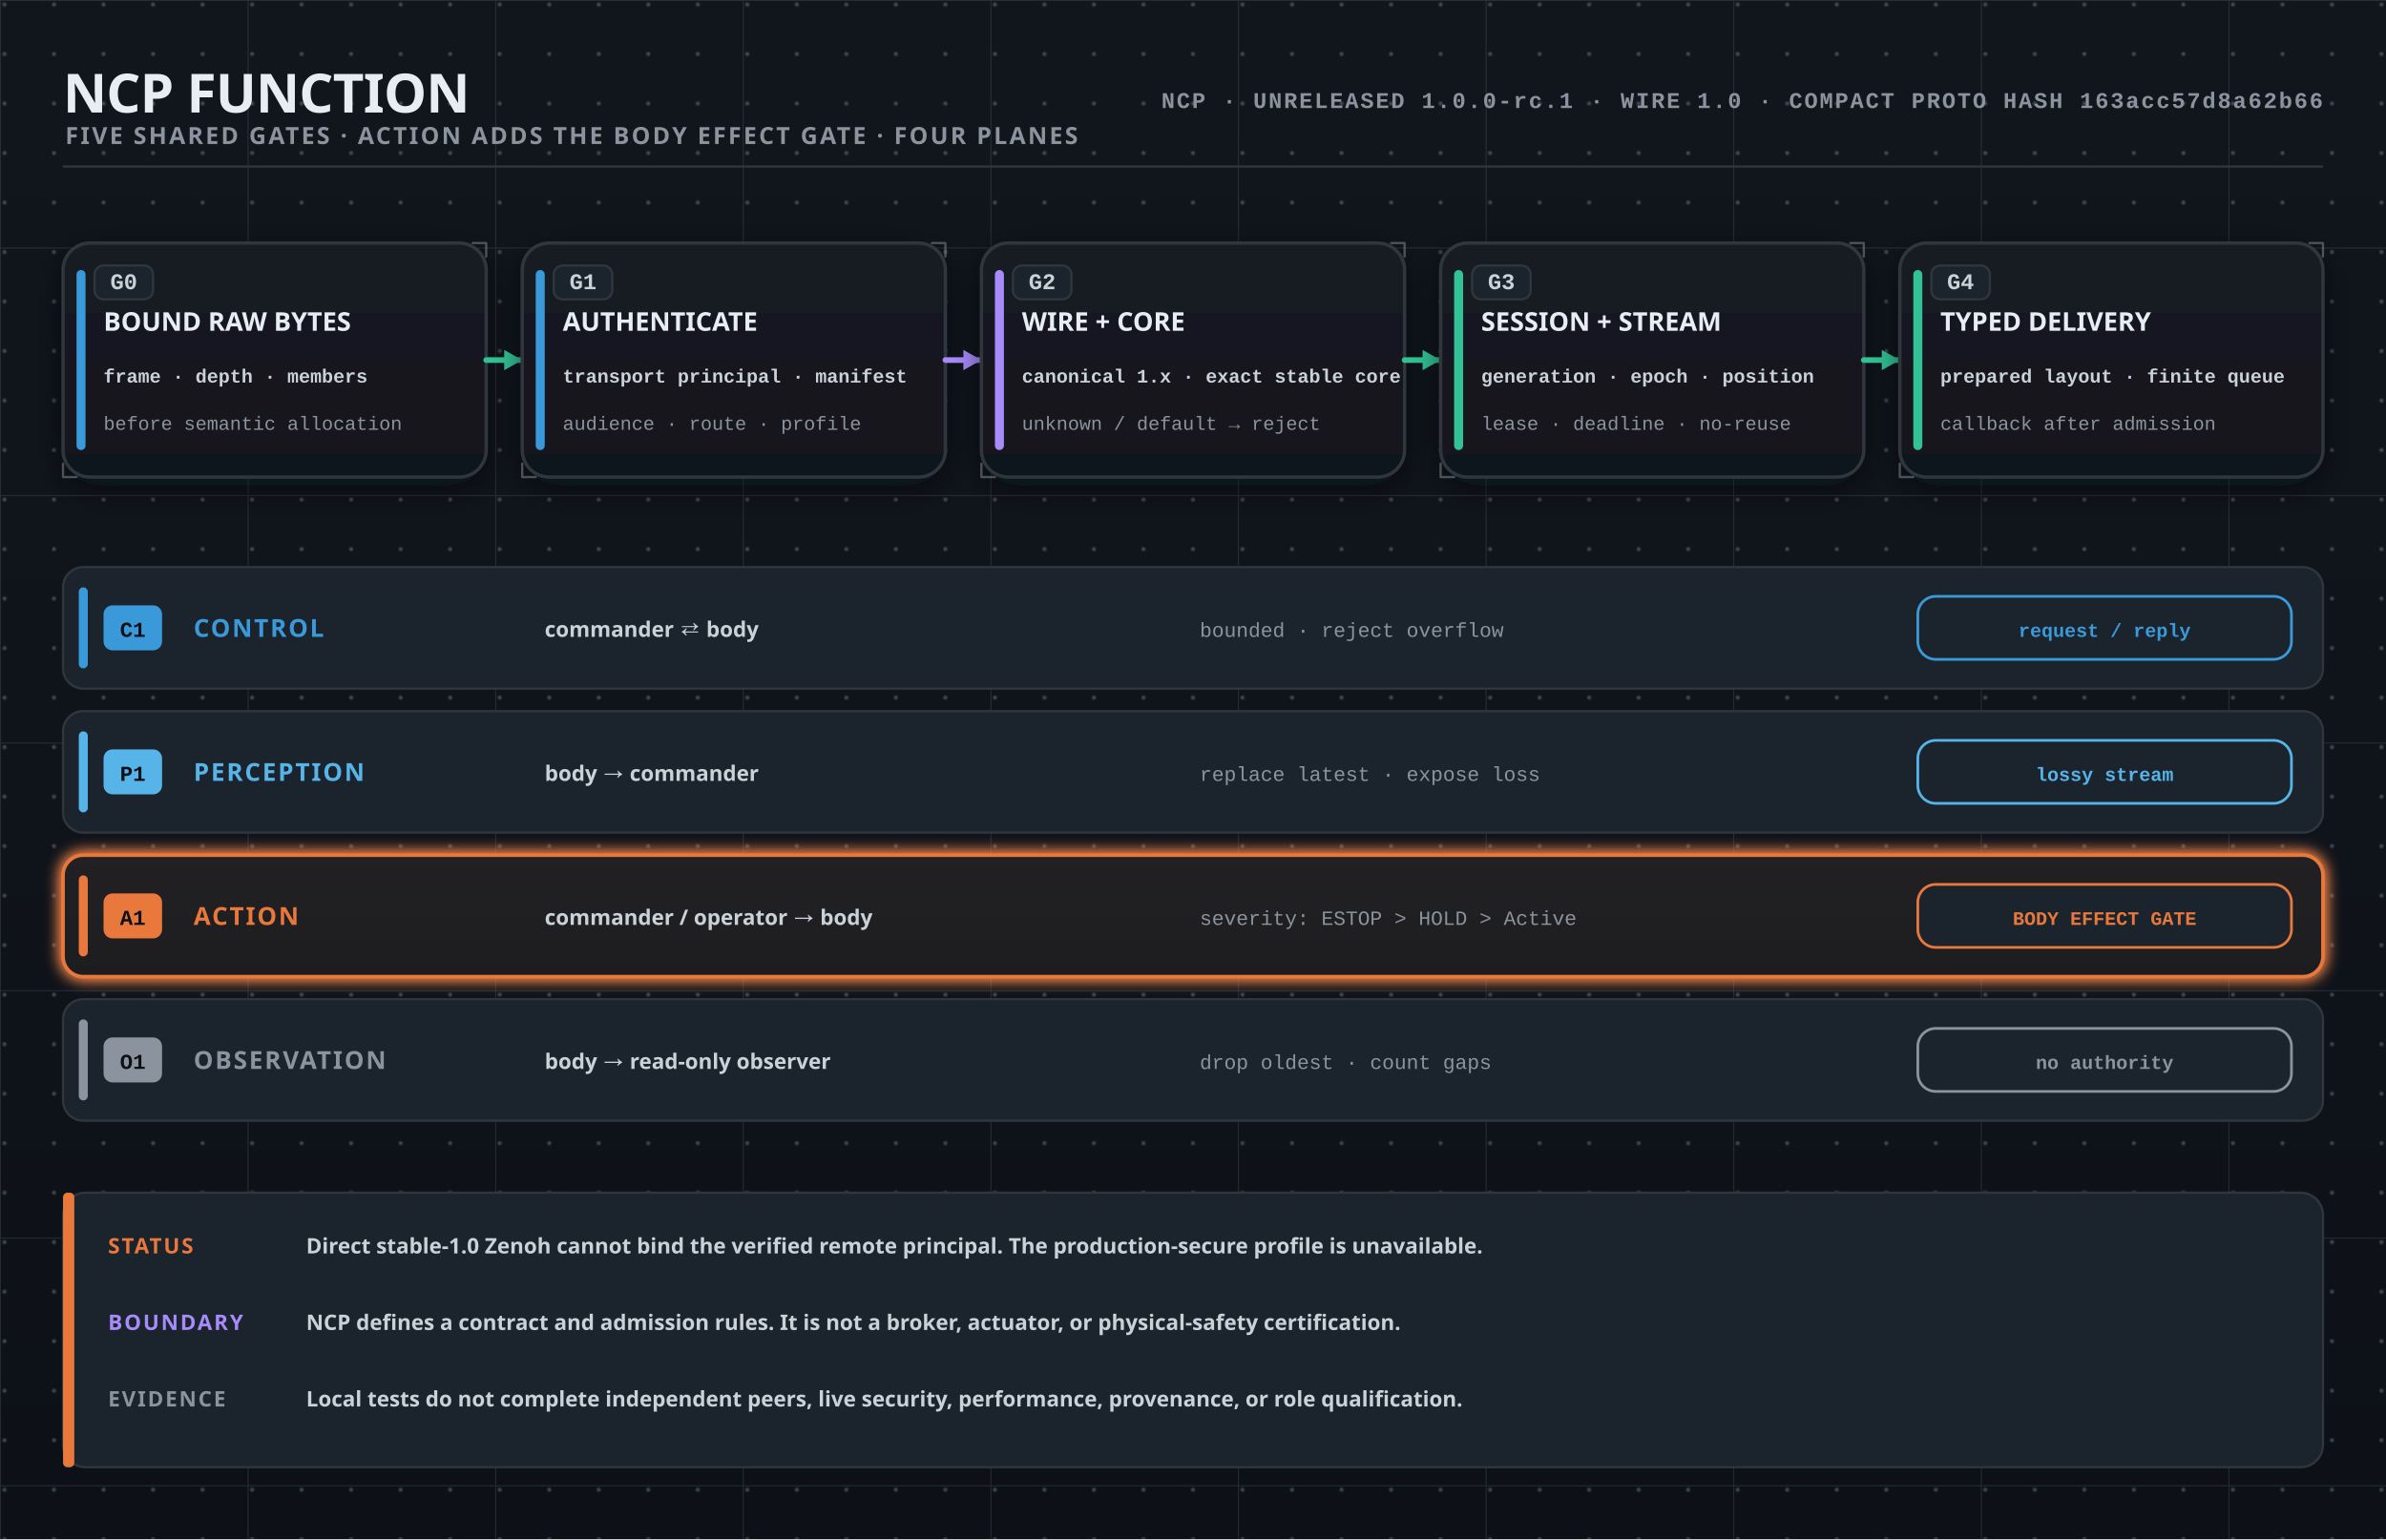
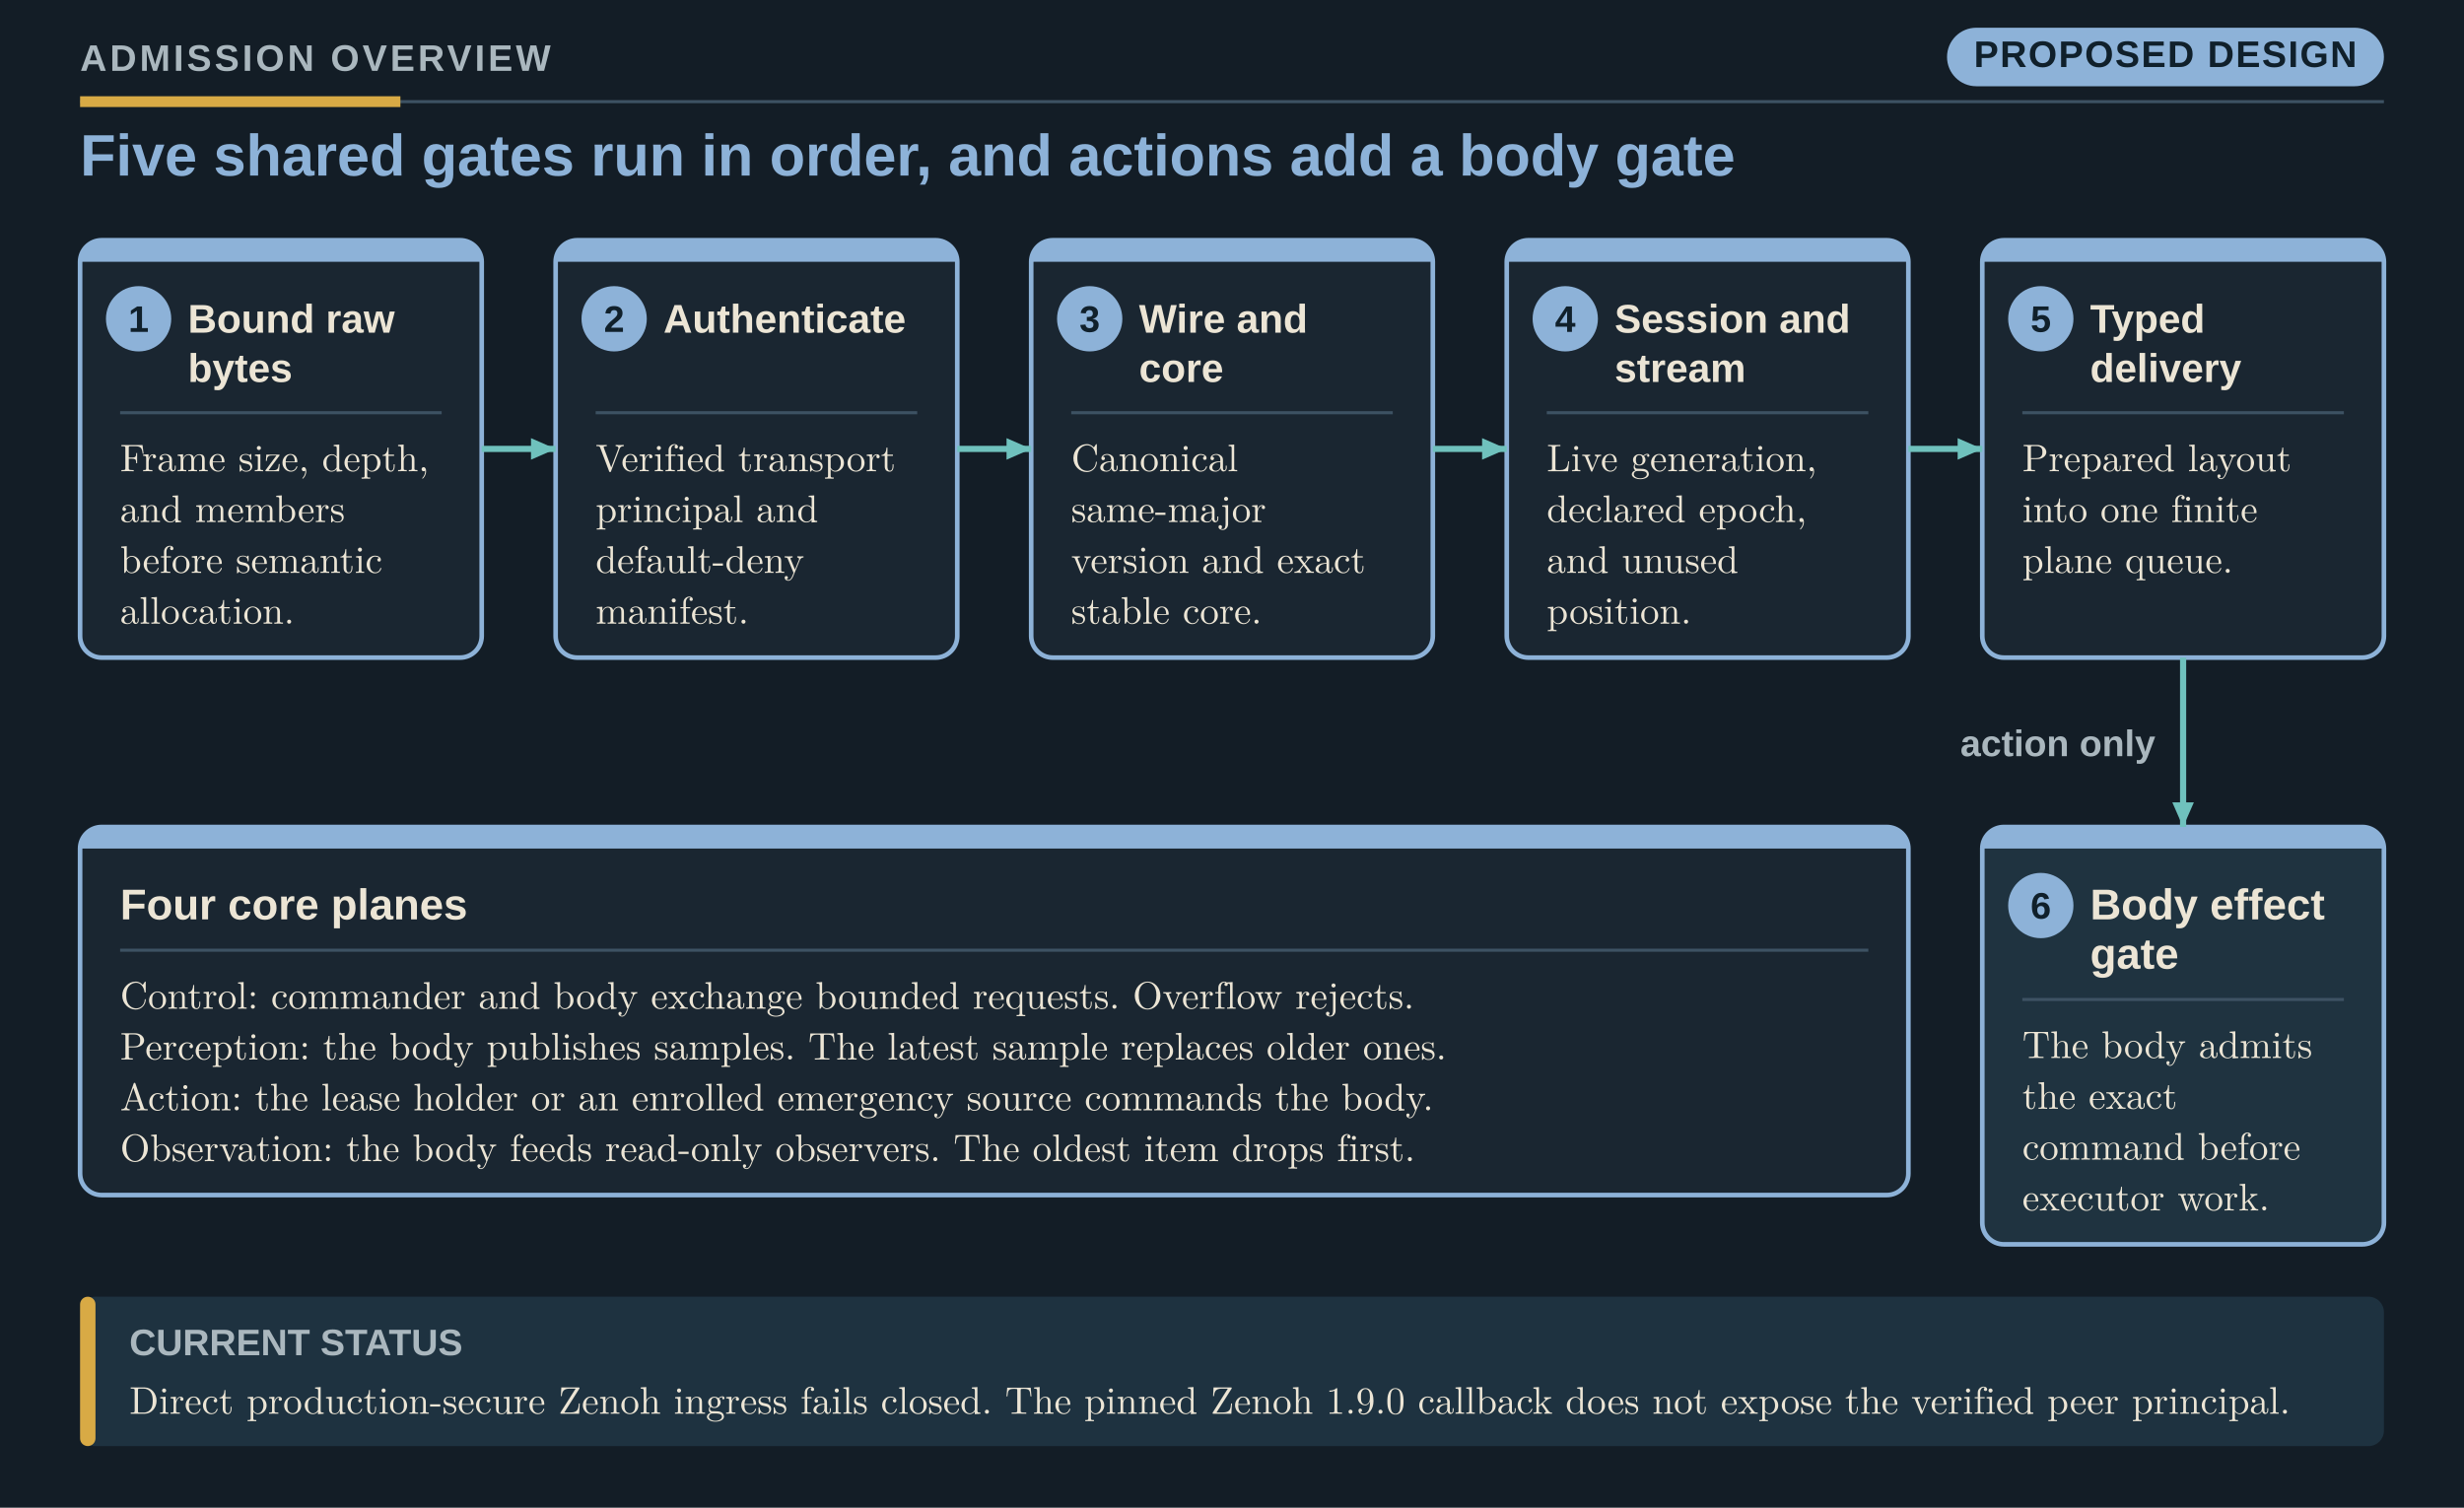
- <svg xmlns="http://www.w3.org/2000/svg" width="1060" height="684" viewBox="0 0 1060 684" font-family="-apple-system, BlinkMacSystemFont, 'Segoe UI', 'Noto Sans', Helvetica, Arial, sans-serif" role="img" aria-labelledby="ncp-overview-title ncp-overview-desc">
+ <svg xmlns="http://www.w3.org/2000/svg" xml:lang="en" width="1600" height="979" viewBox="0 0 1600 979" role="img" aria-labelledby="overview-title overview-desc">
  <defs>
-     <linearGradient id="pageBg" x1="0" y1="0" x2="0" y2="1">
-       <stop offset="0" stop-color="#11161d" />
-       <stop offset="1" stop-color="#0d1117" />
-     </linearGradient>
-     <linearGradient id="surface" x1="0" y1="0" x2="0" y2="1">
-       <stop offset="0" stop-color="#161b22" />
-       <stop offset="1" stop-color="#11161d" />
-     </linearGradient>
-     <linearGradient id="busAction" x1="0" y1="0" x2="1" y2="0">
-       <stop offset="0" stop-color="#e8783c" stop-opacity="0.85" />
-       <stop offset="0.5" stop-color="#ff8a4c" stop-opacity="1" />
-       <stop offset="1" stop-color="#e8783c" stop-opacity="0.85" />
-     </linearGradient>
-     <linearGradient id="contractHero" x1="0" y1="0" x2="1" y2="1">
-       <stop offset="0" stop-color="#a78bfa" />
-       <stop offset="1" stop-color="#8c72d9" />
-     </linearGradient>
-     <radialGradient id="gridDot" cx="0.5" cy="0.5" r="0.5">
-       <stop offset="0" stop-color="#8b949e" stop-opacity="0.5" />
-       <stop offset="1" stop-color="#8b949e" stop-opacity="0" />
-     </radialGradient>
-     <pattern id="grid" width="22" height="22" patternUnits="userSpaceOnUse">
-       <circle cx="2" cy="2" r="1.4" fill="url(#gridDot)" />
+     <style>.s{font-family:'Source Sans Pro', 'Source Sans 3', Arial, 'Liberation Sans', 'Helvetica Neue', Helvetica, sans-serif}.r{font-family:'Latin Modern Roman', 'LM Roman 10', 'Times New Roman', 'Liberation Serif', Times, serif}</style>
+     <marker id="overview-arrow-turquoise" viewBox="0 0 16 14" refX="16" refY="7" markerWidth="16" markerHeight="14" markerUnits="userSpaceOnUse" orient="auto-start-reverse">
+       <path d="M0,0 L16,7 L0,14 z" fill="#6FC1BD" />
+     </marker>
+     <pattern id="overview-hatch" width="12" height="12" patternUnits="userSpaceOnUse" patternTransform="rotate(40)">
+       <line x1="0" y1="0" x2="0" y2="12" stroke="#D8AA45" stroke-width="3" />
    </pattern>
-     <pattern id="gridMajor" width="110" height="110" patternUnits="userSpaceOnUse">
-       <path d="M110 0H0V110" fill="none" stroke="#8b949e" stroke-width="0.75" stroke-opacity="0.22" />
-     </pattern>
-     <filter id="soft" x="-40%" y="-40%" width="180%" height="180%" color-interpolation-filters="sRGB">
-       <feDropShadow dx="0" dy="4" stdDeviation="7" flood-color="#05070b" flood-opacity="0.6" />
-     </filter>
-     <filter id="halo" x="-60%" y="-60%" width="220%" height="220%" color-interpolation-filters="sRGB">
-       <feGaussianBlur stdDeviation="3" />
-     </filter>
-     <filter id="glow" x="-90%" y="-90%" width="280%" height="280%" color-interpolation-filters="sRGB">
-       <feGaussianBlur in="SourceGraphic" stdDeviation="3.4" result="b" />
-       <feFlood flood-color="#ff8a4c" flood-opacity="0.9" />
-       <feComposite in2="b" operator="in" result="g" />
-       <feMerge>
-         <feMergeNode in="g" />
-         <feMergeNode in="g" />
-         <feMergeNode in="SourceGraphic" />
-       </feMerge>
-     </filter>
-     <marker id="arrowAction" markerUnits="userSpaceOnUse" markerWidth="12" markerHeight="12" refX="9" refY="5.5" orient="auto">
-       <path d="M1,1 L9,5.5 L1,10 Z" fill="#e8783c" />
-     </marker>
-     <marker id="arrowControl" markerUnits="userSpaceOnUse" markerWidth="12" markerHeight="12" refX="9" refY="5.5" orient="auto">
-       <path d="M1,1 L9,5.5 L1,10 Z" fill="#3a9ad9" />
-     </marker>
-     <marker id="replyControl" markerUnits="userSpaceOnUse" markerWidth="12" markerHeight="12" refX="9" refY="5.5" orient="auto">
-       <path d="M2,1.5 L9,5.5 L2,9.5" fill="none" stroke="#3a9ad9" stroke-width="1.7" stroke-linecap="round" stroke-linejoin="round" />
-     </marker>
-     <marker id="arrowPercep" markerUnits="userSpaceOnUse" markerWidth="12" markerHeight="12" refX="9" refY="5.5" orient="auto">
-       <path d="M1,1 L9,5.5 L1,10 Z" fill="#56b4e9" />
-     </marker>
-     <marker id="tapObserve" markerUnits="userSpaceOnUse" markerWidth="10" markerHeight="10" refX="5" refY="5" orient="auto">
-       <circle cx="5" cy="5" r="3.2" fill="none" stroke="#8b949e" stroke-width="1.5" />
-     </marker>
-     <marker id="arrowContract" markerUnits="userSpaceOnUse" markerWidth="12" markerHeight="12" refX="9" refY="5.5" orient="auto">
-       <path d="M1,1 L9,5.5 L1,10 Z" fill="#a78bfa" />
-     </marker>
-     <marker id="submoduleArrow" markerUnits="userSpaceOnUse" markerWidth="12" markerHeight="12" refX="9" refY="5.5" orient="auto">
-       <path d="M2,1.5 L9,5.5 L2,9.5" fill="none" stroke="#8b949e" stroke-width="1.7" stroke-linecap="round" stroke-linejoin="round" />
-     </marker>
-     <marker id="arrowActive" markerUnits="userSpaceOnUse" markerWidth="12" markerHeight="12" refX="9" refY="5.5" orient="auto">
-       <path d="M1,1 L9,5.5 L1,10 Z" fill="#33c295" />
-     </marker>
-     <marker id="arrowEstop" markerUnits="userSpaceOnUse" markerWidth="12" markerHeight="12" refX="9" refY="5.5" orient="auto">
-       <path d="M1,1 L9,5.5 L1,10 Z" fill="#e8783c" stroke="#ffd9c2" stroke-width="0.6" />
-     </marker>
-     <marker id="arrowHold" markerUnits="userSpaceOnUse" markerWidth="12" markerHeight="12" refX="9" refY="5.5" orient="auto">
-       <path d="M1,1 L9,5.5 L1,10 Z" fill="#f0b429" />
-     </marker>
-     <marker id="arrowMut" markerUnits="userSpaceOnUse" markerWidth="12" markerHeight="12" refX="9" refY="5.5" orient="auto">
-       <path d="M1,1 L9,5.5 L1,10 Z" fill="#8b949e" />
-     </marker>
-     <marker id="arrowConfig" markerUnits="userSpaceOnUse" markerWidth="12" markerHeight="12" refX="9" refY="5.5" orient="auto">
-       <path d="M1,1 L9,5.5 L1,10 Z" fill="#e08cbf" />
-     </marker>
-     <filter id="glowContract" x="-90%" y="-90%" width="280%" height="280%" color-interpolation-filters="sRGB">
-       <feGaussianBlur in="SourceGraphic" stdDeviation="3.4" result="b" />
-       <feFlood flood-color="#a78bfa" flood-opacity="0.9" />
-       <feComposite in2="b" operator="in" result="g" />
-       <feMerge>
-         <feMergeNode in="g" />
-         <feMergeNode in="g" />
-         <feMergeNode in="SourceGraphic" />
-       </feMerge>
-     </filter>
-     <filter id="glowActive" x="-90%" y="-90%" width="280%" height="280%" color-interpolation-filters="sRGB">
-       <feGaussianBlur in="SourceGraphic" stdDeviation="3.4" result="b" />
-       <feFlood flood-color="#33c295" flood-opacity="0.9" />
-       <feComposite in2="b" operator="in" result="g" />
-       <feMerge>
-         <feMergeNode in="g" />
-         <feMergeNode in="g" />
-         <feMergeNode in="SourceGraphic" />
-       </feMerge>
-     </filter>
  </defs>
-   <rect x="0" y="0" width="1060" height="684" rx="0" fill="url(#pageBg)" />
-   <rect x="0" y="0" width="1060" height="684" rx="0" fill="url(#gridMajor)" />
-   <rect x="0" y="0" width="1060" height="684" rx="0" fill="url(#grid)" />
-   <text x="28" y="50" font-family="-apple-system, BlinkMacSystemFont, 'Segoe UI', 'Noto Sans', Helvetica, Arial, sans-serif" font-size="24" font-weight="800" font-style="normal" fill="#e6edf3" text-anchor="start" letter-spacing="-0.3" text-rendering="geometricPrecision">NCP FUNCTION</text>
-   <text x="29" y="64" font-family="-apple-system, BlinkMacSystemFont, 'Segoe UI', 'Noto Sans', Helvetica, Arial, sans-serif" font-size="10.5" font-weight="600" font-style="normal" fill="#8b949e" text-anchor="start" letter-spacing="1.0" text-rendering="geometricPrecision">FIVE SHARED GATES  ·  ACTION ADDS THE BODY EFFECT GATE  ·  FOUR PLANES</text>
-   <line x1="28" y1="74" x2="1032" y2="74" stroke="#30363d" stroke-width="1" stroke-linecap="butt" />
-   <text x="1032" y="48" font-family="ui-monospace, SFMono-Regular, 'SF Mono', Menlo, Consolas, 'Liberation Mono', monospace" font-size="10" font-weight="600" font-style="normal" fill="#8b949e" text-anchor="end" letter-spacing="0.8" text-rendering="geometricPrecision">NCP · UNRELEASED 1.0.0-rc.1 · WIRE 1.0 · COMPACT PROTO HASH 163acc57d8a62b66</text>
-   <rect x="28" y="108" width="188" height="104" rx="12" fill="url(#surface)" filter="url(#soft)" />
-   <rect x="28" y="108" width="188" height="104" rx="12" fill="none" stroke="#30363d" stroke-width="1.5" />
-   <rect x="34" y="120" width="4" height="80" rx="2" fill="#3a9ad9" />
-   <path d="M210,108 L216,108 L216,114" fill="none" stroke="#8b949e" stroke-width="1" stroke-linecap="round" stroke-linejoin="round" stroke-opacity="0.5" />
-   <path d="M28,206 L28,212 L34,212" fill="none" stroke="#8b949e" stroke-width="1" stroke-linecap="round" stroke-linejoin="round" stroke-opacity="0.5" />
-   <rect x="42" y="118" width="26" height="15" rx="4" fill="#1b232c" stroke="#30363d" stroke-width="1" />
-   <text x="55" y="128.5" font-family="ui-monospace, SFMono-Regular, 'SF Mono', Menlo, Consolas, 'Liberation Mono', monospace" font-size="10" font-weight="700" font-style="normal" fill="#c9d1d9" text-anchor="middle" text-rendering="geometricPrecision">G0</text>
-   <text x="46" y="147" font-family="-apple-system, BlinkMacSystemFont, 'Segoe UI', 'Noto Sans', Helvetica, Arial, sans-serif" font-size="11.5" font-weight="750" font-style="normal" fill="#e6edf3" text-anchor="start" text-rendering="geometricPrecision">BOUND RAW BYTES</text>
-   <text x="46" y="170" font-family="ui-monospace, SFMono-Regular, 'SF Mono', Menlo, Consolas, 'Liberation Mono', monospace" font-size="8.5" font-weight="600" font-style="normal" fill="#c9d1d9" text-anchor="start" text-rendering="geometricPrecision">frame · depth · members</text>
-   <text x="46" y="191" font-family="ui-monospace, SFMono-Regular, 'SF Mono', Menlo, Consolas, 'Liberation Mono', monospace" font-size="8.5" font-weight="500" font-style="normal" fill="#8b949e" text-anchor="start" text-rendering="geometricPrecision">before semantic allocation</text>
-   <line x1="216" y1="160" x2="232" y2="160" stroke="#33c295" stroke-width="2.5" stroke-linecap="round" marker-end="url(#arrowActive)" />
-   <rect x="232" y="108" width="188" height="104" rx="12" fill="url(#surface)" filter="url(#soft)" />
-   <rect x="232" y="108" width="188" height="104" rx="12" fill="none" stroke="#30363d" stroke-width="1.5" />
-   <rect x="238" y="120" width="4" height="80" rx="2" fill="#3a9ad9" />
-   <path d="M414,108 L420,108 L420,114" fill="none" stroke="#8b949e" stroke-width="1" stroke-linecap="round" stroke-linejoin="round" stroke-opacity="0.5" />
-   <path d="M232,206 L232,212 L238,212" fill="none" stroke="#8b949e" stroke-width="1" stroke-linecap="round" stroke-linejoin="round" stroke-opacity="0.5" />
-   <rect x="246" y="118" width="26" height="15" rx="4" fill="#1b232c" stroke="#30363d" stroke-width="1" />
-   <text x="259" y="128.5" font-family="ui-monospace, SFMono-Regular, 'SF Mono', Menlo, Consolas, 'Liberation Mono', monospace" font-size="10" font-weight="700" font-style="normal" fill="#c9d1d9" text-anchor="middle" text-rendering="geometricPrecision">G1</text>
-   <text x="250" y="147" font-family="-apple-system, BlinkMacSystemFont, 'Segoe UI', 'Noto Sans', Helvetica, Arial, sans-serif" font-size="11.5" font-weight="750" font-style="normal" fill="#e6edf3" text-anchor="start" text-rendering="geometricPrecision">AUTHENTICATE</text>
-   <text x="250" y="170" font-family="ui-monospace, SFMono-Regular, 'SF Mono', Menlo, Consolas, 'Liberation Mono', monospace" font-size="8.5" font-weight="600" font-style="normal" fill="#c9d1d9" text-anchor="start" text-rendering="geometricPrecision">transport principal · manifest</text>
-   <text x="250" y="191" font-family="ui-monospace, SFMono-Regular, 'SF Mono', Menlo, Consolas, 'Liberation Mono', monospace" font-size="8.5" font-weight="500" font-style="normal" fill="#8b949e" text-anchor="start" text-rendering="geometricPrecision">audience · route · profile</text>
-   <line x1="420" y1="160" x2="436" y2="160" stroke="#a78bfa" stroke-width="2.5" stroke-linecap="round" marker-end="url(#arrowContract)" />
-   <rect x="436" y="108" width="188" height="104" rx="12" fill="url(#surface)" filter="url(#soft)" />
-   <rect x="436" y="108" width="188" height="104" rx="12" fill="none" stroke="#30363d" stroke-width="1.5" />
-   <rect x="442" y="120" width="4" height="80" rx="2" fill="#a78bfa" />
-   <path d="M618,108 L624,108 L624,114" fill="none" stroke="#8b949e" stroke-width="1" stroke-linecap="round" stroke-linejoin="round" stroke-opacity="0.5" />
-   <path d="M436,206 L436,212 L442,212" fill="none" stroke="#8b949e" stroke-width="1" stroke-linecap="round" stroke-linejoin="round" stroke-opacity="0.5" />
-   <rect x="450" y="118" width="26" height="15" rx="4" fill="#1b232c" stroke="#30363d" stroke-width="1" />
-   <text x="463" y="128.5" font-family="ui-monospace, SFMono-Regular, 'SF Mono', Menlo, Consolas, 'Liberation Mono', monospace" font-size="10" font-weight="700" font-style="normal" fill="#c9d1d9" text-anchor="middle" text-rendering="geometricPrecision">G2</text>
-   <text x="454" y="147" font-family="-apple-system, BlinkMacSystemFont, 'Segoe UI', 'Noto Sans', Helvetica, Arial, sans-serif" font-size="11.5" font-weight="750" font-style="normal" fill="#e6edf3" text-anchor="start" text-rendering="geometricPrecision">WIRE + CORE</text>
-   <text x="454" y="170" font-family="ui-monospace, SFMono-Regular, 'SF Mono', Menlo, Consolas, 'Liberation Mono', monospace" font-size="8.5" font-weight="600" font-style="normal" fill="#c9d1d9" text-anchor="start" text-rendering="geometricPrecision">canonical 1.x · exact stable core</text>
-   <text x="454" y="191" font-family="ui-monospace, SFMono-Regular, 'SF Mono', Menlo, Consolas, 'Liberation Mono', monospace" font-size="8.5" font-weight="500" font-style="normal" fill="#8b949e" text-anchor="start" text-rendering="geometricPrecision">unknown / default → reject</text>
-   <line x1="624" y1="160" x2="640" y2="160" stroke="#33c295" stroke-width="2.5" stroke-linecap="round" marker-end="url(#arrowActive)" />
-   <rect x="640" y="108" width="188" height="104" rx="12" fill="url(#surface)" filter="url(#soft)" />
-   <rect x="640" y="108" width="188" height="104" rx="12" fill="none" stroke="#30363d" stroke-width="1.5" />
-   <rect x="646" y="120" width="4" height="80" rx="2" fill="#33c295" />
-   <path d="M822,108 L828,108 L828,114" fill="none" stroke="#8b949e" stroke-width="1" stroke-linecap="round" stroke-linejoin="round" stroke-opacity="0.5" />
-   <path d="M640,206 L640,212 L646,212" fill="none" stroke="#8b949e" stroke-width="1" stroke-linecap="round" stroke-linejoin="round" stroke-opacity="0.5" />
-   <rect x="654" y="118" width="26" height="15" rx="4" fill="#1b232c" stroke="#30363d" stroke-width="1" />
-   <text x="667" y="128.5" font-family="ui-monospace, SFMono-Regular, 'SF Mono', Menlo, Consolas, 'Liberation Mono', monospace" font-size="10" font-weight="700" font-style="normal" fill="#c9d1d9" text-anchor="middle" text-rendering="geometricPrecision">G3</text>
-   <text x="658" y="147" font-family="-apple-system, BlinkMacSystemFont, 'Segoe UI', 'Noto Sans', Helvetica, Arial, sans-serif" font-size="11.5" font-weight="750" font-style="normal" fill="#e6edf3" text-anchor="start" text-rendering="geometricPrecision">SESSION + STREAM</text>
-   <text x="658" y="170" font-family="ui-monospace, SFMono-Regular, 'SF Mono', Menlo, Consolas, 'Liberation Mono', monospace" font-size="8.5" font-weight="600" font-style="normal" fill="#c9d1d9" text-anchor="start" text-rendering="geometricPrecision">generation · epoch · position</text>
-   <text x="658" y="191" font-family="ui-monospace, SFMono-Regular, 'SF Mono', Menlo, Consolas, 'Liberation Mono', monospace" font-size="8.5" font-weight="500" font-style="normal" fill="#8b949e" text-anchor="start" text-rendering="geometricPrecision">lease · deadline · no-reuse</text>
-   <line x1="828" y1="160" x2="844" y2="160" stroke="#33c295" stroke-width="2.5" stroke-linecap="round" marker-end="url(#arrowActive)" />
-   <rect x="844" y="108" width="188" height="104" rx="12" fill="url(#surface)" filter="url(#soft)" />
-   <rect x="844" y="108" width="188" height="104" rx="12" fill="none" stroke="#30363d" stroke-width="1.5" />
-   <rect x="850" y="120" width="4" height="80" rx="2" fill="#33c295" />
-   <path d="M1026,108 L1032,108 L1032,114" fill="none" stroke="#8b949e" stroke-width="1" stroke-linecap="round" stroke-linejoin="round" stroke-opacity="0.5" />
-   <path d="M844,206 L844,212 L850,212" fill="none" stroke="#8b949e" stroke-width="1" stroke-linecap="round" stroke-linejoin="round" stroke-opacity="0.5" />
-   <rect x="858" y="118" width="26" height="15" rx="4" fill="#1b232c" stroke="#30363d" stroke-width="1" />
-   <text x="871" y="128.5" font-family="ui-monospace, SFMono-Regular, 'SF Mono', Menlo, Consolas, 'Liberation Mono', monospace" font-size="10" font-weight="700" font-style="normal" fill="#c9d1d9" text-anchor="middle" text-rendering="geometricPrecision">G4</text>
-   <text x="862" y="147" font-family="-apple-system, BlinkMacSystemFont, 'Segoe UI', 'Noto Sans', Helvetica, Arial, sans-serif" font-size="11.5" font-weight="750" font-style="normal" fill="#e6edf3" text-anchor="start" text-rendering="geometricPrecision">TYPED DELIVERY</text>
-   <text x="862" y="170" font-family="ui-monospace, SFMono-Regular, 'SF Mono', Menlo, Consolas, 'Liberation Mono', monospace" font-size="8.5" font-weight="600" font-style="normal" fill="#c9d1d9" text-anchor="start" text-rendering="geometricPrecision">prepared layout · finite queue</text>
-   <text x="862" y="191" font-family="ui-monospace, SFMono-Regular, 'SF Mono', Menlo, Consolas, 'Liberation Mono', monospace" font-size="8.5" font-weight="500" font-style="normal" fill="#8b949e" text-anchor="start" text-rendering="geometricPrecision">callback after admission</text>
-   <rect x="28" y="252" width="1004" height="54" rx="9" fill="#1b232c" stroke="#30363d" stroke-width="1" />
-   <rect x="35" y="261" width="4" height="36" rx="2" fill="#3a9ad9" />
-   <rect x="46" y="269" width="26" height="20" rx="4" fill="#3a9ad9" />
-   <text x="59" y="283" font-family="ui-monospace, SFMono-Regular, 'SF Mono', Menlo, Consolas, 'Liberation Mono', monospace" font-size="9.5" font-weight="800" font-style="normal" fill="#0d1117" text-anchor="middle" text-rendering="geometricPrecision">C1</text>
-   <text x="86" y="283" font-family="-apple-system, BlinkMacSystemFont, 'Segoe UI', 'Noto Sans', Helvetica, Arial, sans-serif" font-size="11" font-weight="800" font-style="normal" fill="#3a9ad9" text-anchor="start" letter-spacing="0.8" text-rendering="geometricPrecision">CONTROL</text>
-   <text x="242" y="283" font-family="-apple-system, BlinkMacSystemFont, 'Segoe UI', 'Noto Sans', Helvetica, Arial, sans-serif" font-size="9.5" font-weight="600" font-style="normal" fill="#c9d1d9" text-anchor="start" text-rendering="geometricPrecision">commander ⇄ body</text>
-   <text x="533" y="283" font-family="ui-monospace, SFMono-Regular, 'SF Mono', Menlo, Consolas, 'Liberation Mono', monospace" font-size="9" font-weight="500" font-style="normal" fill="#8b949e" text-anchor="start" text-rendering="geometricPrecision">bounded · reject overflow</text>
-   <rect x="852" y="265" width="166" height="28" rx="8" fill="#1b232c" stroke="#3a9ad9" stroke-width="1.2" />
-   <text x="935.0" y="283" font-family="ui-monospace, SFMono-Regular, 'SF Mono', Menlo, Consolas, 'Liberation Mono', monospace" font-size="8.5" font-weight="700" font-style="normal" fill="#3a9ad9" text-anchor="middle" text-rendering="geometricPrecision">request / reply</text>
-   <rect x="28" y="316" width="1004" height="54" rx="9" fill="#1b232c" stroke="#30363d" stroke-width="1" />
-   <rect x="35" y="325" width="4" height="36" rx="2" fill="#56b4e9" />
-   <rect x="46" y="333" width="26" height="20" rx="4" fill="#56b4e9" />
-   <text x="59" y="347" font-family="ui-monospace, SFMono-Regular, 'SF Mono', Menlo, Consolas, 'Liberation Mono', monospace" font-size="9.5" font-weight="800" font-style="normal" fill="#0d1117" text-anchor="middle" text-rendering="geometricPrecision">P1</text>
-   <text x="86" y="347" font-family="-apple-system, BlinkMacSystemFont, 'Segoe UI', 'Noto Sans', Helvetica, Arial, sans-serif" font-size="11" font-weight="800" font-style="normal" fill="#56b4e9" text-anchor="start" letter-spacing="0.8" text-rendering="geometricPrecision">PERCEPTION</text>
-   <text x="242" y="347" font-family="-apple-system, BlinkMacSystemFont, 'Segoe UI', 'Noto Sans', Helvetica, Arial, sans-serif" font-size="9.5" font-weight="600" font-style="normal" fill="#c9d1d9" text-anchor="start" text-rendering="geometricPrecision">body → commander</text>
-   <text x="533" y="347" font-family="ui-monospace, SFMono-Regular, 'SF Mono', Menlo, Consolas, 'Liberation Mono', monospace" font-size="9" font-weight="500" font-style="normal" fill="#8b949e" text-anchor="start" text-rendering="geometricPrecision">replace latest · expose loss</text>
-   <rect x="852" y="329" width="166" height="28" rx="8" fill="#1b232c" stroke="#56b4e9" stroke-width="1.2" />
-   <text x="935.0" y="347" font-family="ui-monospace, SFMono-Regular, 'SF Mono', Menlo, Consolas, 'Liberation Mono', monospace" font-size="8.5" font-weight="700" font-style="normal" fill="#56b4e9" text-anchor="middle" text-rendering="geometricPrecision">lossy stream</text>
-   <rect x="28" y="380" width="1004" height="54" rx="9" fill="url(#surface)" stroke="#e8783c" stroke-width="1.6" filter="url(#glow)" />
-   <rect x="28" y="380" width="1004" height="54" rx="9" fill="#e8783c" fill-opacity="0.06" />
-   <rect x="35" y="389" width="4" height="36" rx="2" fill="#e8783c" />
-   <rect x="46" y="397" width="26" height="20" rx="4" fill="#e8783c" />
-   <text x="59" y="411" font-family="ui-monospace, SFMono-Regular, 'SF Mono', Menlo, Consolas, 'Liberation Mono', monospace" font-size="9.5" font-weight="800" font-style="normal" fill="#0d1117" text-anchor="middle" text-rendering="geometricPrecision">A1</text>
-   <text x="86" y="411" font-family="-apple-system, BlinkMacSystemFont, 'Segoe UI', 'Noto Sans', Helvetica, Arial, sans-serif" font-size="11" font-weight="800" font-style="normal" fill="#e8783c" text-anchor="start" letter-spacing="0.8" text-rendering="geometricPrecision">ACTION</text>
-   <text x="242" y="411" font-family="-apple-system, BlinkMacSystemFont, 'Segoe UI', 'Noto Sans', Helvetica, Arial, sans-serif" font-size="9.5" font-weight="600" font-style="normal" fill="#c9d1d9" text-anchor="start" text-rendering="geometricPrecision">commander / operator → body</text>
-   <text x="533" y="411" font-family="ui-monospace, SFMono-Regular, 'SF Mono', Menlo, Consolas, 'Liberation Mono', monospace" font-size="9" font-weight="500" font-style="normal" fill="#8b949e" text-anchor="start" text-rendering="geometricPrecision">severity: ESTOP &gt; HOLD &gt; Active</text>
-   <rect x="852" y="393" width="166" height="28" rx="8" fill="#1b232c" stroke="#e8783c" stroke-width="1.2" />
-   <text x="935.0" y="411" font-family="ui-monospace, SFMono-Regular, 'SF Mono', Menlo, Consolas, 'Liberation Mono', monospace" font-size="8.5" font-weight="700" font-style="normal" fill="#e8783c" text-anchor="middle" text-rendering="geometricPrecision">BODY EFFECT GATE</text>
-   <rect x="28" y="444" width="1004" height="54" rx="9" fill="#1b232c" stroke="#30363d" stroke-width="1" />
-   <rect x="35" y="453" width="4" height="36" rx="2" fill="#8b949e" />
-   <rect x="46" y="461" width="26" height="20" rx="4" fill="#8b949e" />
-   <text x="59" y="475" font-family="ui-monospace, SFMono-Regular, 'SF Mono', Menlo, Consolas, 'Liberation Mono', monospace" font-size="9.5" font-weight="800" font-style="normal" fill="#0d1117" text-anchor="middle" text-rendering="geometricPrecision">O1</text>
-   <text x="86" y="475" font-family="-apple-system, BlinkMacSystemFont, 'Segoe UI', 'Noto Sans', Helvetica, Arial, sans-serif" font-size="11" font-weight="800" font-style="normal" fill="#8b949e" text-anchor="start" letter-spacing="0.8" text-rendering="geometricPrecision">OBSERVATION</text>
-   <text x="242" y="475" font-family="-apple-system, BlinkMacSystemFont, 'Segoe UI', 'Noto Sans', Helvetica, Arial, sans-serif" font-size="9.5" font-weight="600" font-style="normal" fill="#c9d1d9" text-anchor="start" text-rendering="geometricPrecision">body → read-only observer</text>
-   <text x="533" y="475" font-family="ui-monospace, SFMono-Regular, 'SF Mono', Menlo, Consolas, 'Liberation Mono', monospace" font-size="9" font-weight="500" font-style="normal" fill="#8b949e" text-anchor="start" text-rendering="geometricPrecision">drop oldest · count gaps</text>
-   <rect x="852" y="457" width="166" height="28" rx="8" fill="#1b232c" stroke="#8b949e" stroke-width="1.2" />
-   <text x="935.0" y="475" font-family="ui-monospace, SFMono-Regular, 'SF Mono', Menlo, Consolas, 'Liberation Mono', monospace" font-size="8.5" font-weight="700" font-style="normal" fill="#8b949e" text-anchor="middle" text-rendering="geometricPrecision">no authority</text>
-   <rect x="28" y="530" width="1004" height="122" rx="10" fill="#1b232c" stroke="#30363d" stroke-width="1" />
-   <rect x="28" y="530" width="5" height="122" rx="2" fill="#e8783c" />
-   <text x="48" y="557" font-family="-apple-system, BlinkMacSystemFont, 'Segoe UI', 'Noto Sans', Helvetica, Arial, sans-serif" font-size="9.5" font-weight="800" font-style="normal" fill="#e8783c" text-anchor="start" letter-spacing="0.8" text-rendering="geometricPrecision">STATUS</text>
-   <text x="136" y="557" font-family="-apple-system, BlinkMacSystemFont, 'Segoe UI', 'Noto Sans', Helvetica, Arial, sans-serif" font-size="9.5" font-weight="600" font-style="normal" fill="#c9d1d9" text-anchor="start" text-rendering="geometricPrecision">Direct stable-1.0 Zenoh cannot bind the verified remote principal. The production-secure profile is unavailable.</text>
-   <text x="48" y="591" font-family="-apple-system, BlinkMacSystemFont, 'Segoe UI', 'Noto Sans', Helvetica, Arial, sans-serif" font-size="9.5" font-weight="800" font-style="normal" fill="#a78bfa" text-anchor="start" letter-spacing="0.8" text-rendering="geometricPrecision">BOUNDARY</text>
-   <text x="136" y="591" font-family="-apple-system, BlinkMacSystemFont, 'Segoe UI', 'Noto Sans', Helvetica, Arial, sans-serif" font-size="9.5" font-weight="600" font-style="normal" fill="#c9d1d9" text-anchor="start" text-rendering="geometricPrecision">NCP defines a contract and admission rules. It is not a broker, actuator, or physical-safety certification.</text>
-   <text x="48" y="625" font-family="-apple-system, BlinkMacSystemFont, 'Segoe UI', 'Noto Sans', Helvetica, Arial, sans-serif" font-size="9.5" font-weight="800" font-style="normal" fill="#8b949e" text-anchor="start" letter-spacing="0.8" text-rendering="geometricPrecision">EVIDENCE</text>
-   <text x="136" y="625" font-family="-apple-system, BlinkMacSystemFont, 'Segoe UI', 'Noto Sans', Helvetica, Arial, sans-serif" font-size="9.5" font-weight="600" font-style="normal" fill="#c9d1d9" text-anchor="start" text-rendering="geometricPrecision">Local tests do not complete independent peers, live security, performance, provenance, or role qualification.</text>
+   <rect width="1600" height="979" fill="#131D26" />
+   <rect x="1264.3" y="18" width="283.7" height="38" rx="19" fill="#8DB2D8" />
+   <path d="M52 66 L1548 66" stroke="#3D5263" stroke-width="2" fill="none" stroke-linecap="butt" />
+   <path d="M52 66 L260 66" stroke="#D8AA45" stroke-width="7" fill="none" stroke-linecap="butt" />
+   <rect x="52" y="156" width="260.8" height="271" rx="14" fill="#1A2631" stroke="#8DB2D8" stroke-width="3" />
+   <path d="M52 170 L52 170 Q52 156 66 156 L298.8 156 Q312.8 156 312.8 170 L312.8 170 Z" fill="#8DB2D8" />
+   <circle cx="90" cy="207" r="21.2" fill="#8DB2D8" />
+   <path d="M78 268 L286.8 268" stroke="#3D5263" stroke-width="2" fill="none" stroke-linecap="butt" />
+   <rect x="360.8" y="156" width="260.8" height="271" rx="14" fill="#1A2631" stroke="#8DB2D8" stroke-width="3" />
+   <path d="M360.8 170 L360.8 170 Q360.8 156 374.8 156 L607.6 156 Q621.6 156 621.6 170 L621.6 170 Z" fill="#8DB2D8" />
+   <circle cx="398.8" cy="207" r="21.2" fill="#8DB2D8" />
+   <path d="M386.8 268 L595.6 268" stroke="#3D5263" stroke-width="2" fill="none" stroke-linecap="butt" />
+   <rect x="669.6" y="156" width="260.8" height="271" rx="14" fill="#1A2631" stroke="#8DB2D8" stroke-width="3" />
+   <path d="M669.6 170 L669.6 170 Q669.6 156 683.6 156 L916.4 156 Q930.4 156 930.4 170 L930.4 170 Z" fill="#8DB2D8" />
+   <circle cx="707.6" cy="207" r="21.2" fill="#8DB2D8" />
+   <path d="M695.6 268 L904.4 268" stroke="#3D5263" stroke-width="2" fill="none" stroke-linecap="butt" />
+   <rect x="978.4" y="156" width="260.8" height="271" rx="14" fill="#1A2631" stroke="#8DB2D8" stroke-width="3" />
+   <path d="M978.4 170 L978.4 170 Q978.4 156 992.4 156 L1225.2 156 Q1239.2 156 1239.2 170 L1239.2 170 Z" fill="#8DB2D8" />
+   <circle cx="1016.4" cy="207" r="21.2" fill="#8DB2D8" />
+   <path d="M1004.4 268 L1213.2 268" stroke="#3D5263" stroke-width="2" fill="none" stroke-linecap="butt" />
+   <rect x="1287.2" y="156" width="260.8" height="271" rx="14" fill="#1A2631" stroke="#8DB2D8" stroke-width="3" />
+   <path d="M1287.2 170 L1287.2 170 Q1287.2 156 1301.2 156 L1534 156 Q1548 156 1548 170 L1548 170 Z" fill="#8DB2D8" />
+   <circle cx="1325.2" cy="207" r="21.2" fill="#8DB2D8" />
+   <path d="M1313.2 268 L1522 268" stroke="#3D5263" stroke-width="2" fill="none" stroke-linecap="butt" />
+   <rect x="1287.2" y="537" width="260.8" height="271" rx="14" fill="#1F3340" stroke="#8DB2D8" stroke-width="3" />
+   <path d="M1287.2 551 L1287.2 551 Q1287.2 537 1301.2 537 L1534 537 Q1548 537 1548 551 L1548 551 Z" fill="#8DB2D8" />
+   <circle cx="1325.2" cy="588" r="21.2" fill="#8DB2D8" />
+   <path d="M1313.2 649 L1522 649" stroke="#3D5263" stroke-width="2" fill="none" stroke-linecap="butt" />
+   <rect x="52" y="537" width="1187.2" height="239" rx="14" fill="#1A2631" stroke="#8DB2D8" stroke-width="3" />
+   <path d="M52 551 L52 551 Q52 537 66 537 L1225.2 537 Q1239.2 537 1239.2 551 L1239.2 551 Z" fill="#8DB2D8" />
+   <path d="M78 617 L1213.2 617" stroke="#3D5263" stroke-width="2" fill="none" stroke-linecap="butt" />
+   <rect x="52" y="842" width="1496" height="97" rx="10" fill="#1E3240" />
+   <rect x="52" y="842" width="10" height="97" rx="5" fill="#D8AA45" />
+   <path d="M312.8 291.5 L360.8 291.5" fill="none" stroke="#6FC1BD" stroke-width="4" stroke-linejoin="round" marker-end="url(#overview-arrow-turquoise)" />
+   <path d="M621.6 291.5 L669.6 291.5" fill="none" stroke="#6FC1BD" stroke-width="4" stroke-linejoin="round" marker-end="url(#overview-arrow-turquoise)" />
+   <path d="M930.4 291.5 L978.4 291.5" fill="none" stroke="#6FC1BD" stroke-width="4" stroke-linejoin="round" marker-end="url(#overview-arrow-turquoise)" />
+   <path d="M1239.2 291.5 L1287.2 291.5" fill="none" stroke="#6FC1BD" stroke-width="4" stroke-linejoin="round" marker-end="url(#overview-arrow-turquoise)" />
+   <path d="M1417.6 427 L1417.6 537" fill="none" stroke="#6FC1BD" stroke-width="4" stroke-linejoin="round" marker-end="url(#overview-arrow-turquoise)" />
+   <text x="1406.1" y="43.5" class="s" font-size="24" fill="#10202B" font-weight="700" letter-spacing="1" text-anchor="middle">PROPOSED DESIGN</text>
+   <text x="52" y="46" class="s" font-size="24" fill="#AAB7BE" font-weight="700" letter-spacing="2">ADMISSION OVERVIEW</text>
+   <text x="52" y="114" class="s" font-size="38" fill="#8DB2D8" font-weight="700">Five shared gates run in order, and actions add a body gate</text>
+   <text x="90" y="215.5" class="s" font-size="24" fill="#10202B" font-weight="700" letter-spacing="1" text-anchor="middle">1</text>
+   <text x="122" y="216" class="s" font-size="26" fill="#ECE5D5" font-weight="700">Bound raw</text>
+   <text x="122" y="248" class="s" font-size="26" fill="#ECE5D5" font-weight="700">bytes</text>
+   <text x="78" y="306" class="r" font-size="25" fill="#ECE5D5">Frame size, depth,</text>
+   <text x="78" y="339" class="r" font-size="25" fill="#ECE5D5">and members</text>
+   <text x="78" y="372" class="r" font-size="25" fill="#ECE5D5">before semantic</text>
+   <text x="78" y="405" class="r" font-size="25" fill="#ECE5D5">allocation.</text>
+   <text x="398.8" y="215.5" class="s" font-size="24" fill="#10202B" font-weight="700" letter-spacing="1" text-anchor="middle">2</text>
+   <text x="430.8" y="216" class="s" font-size="26" fill="#ECE5D5" font-weight="700">Authenticate</text>
+   <text x="386.8" y="306" class="r" font-size="25" fill="#ECE5D5">Verified transport</text>
+   <text x="386.8" y="339" class="r" font-size="25" fill="#ECE5D5">principal and</text>
+   <text x="386.8" y="372" class="r" font-size="25" fill="#ECE5D5">default-deny</text>
+   <text x="386.8" y="405" class="r" font-size="25" fill="#ECE5D5">manifest.</text>
+   <text x="707.6" y="215.5" class="s" font-size="24" fill="#10202B" font-weight="700" letter-spacing="1" text-anchor="middle">3</text>
+   <text x="739.6" y="216" class="s" font-size="26" fill="#ECE5D5" font-weight="700">Wire and</text>
+   <text x="739.6" y="248" class="s" font-size="26" fill="#ECE5D5" font-weight="700">core</text>
+   <text x="695.6" y="306" class="r" font-size="25" fill="#ECE5D5">Canonical</text>
+   <text x="695.6" y="339" class="r" font-size="25" fill="#ECE5D5">same-major</text>
+   <text x="695.6" y="372" class="r" font-size="25" fill="#ECE5D5">version and exact</text>
+   <text x="695.6" y="405" class="r" font-size="25" fill="#ECE5D5">stable core.</text>
+   <text x="1016.4" y="215.5" class="s" font-size="24" fill="#10202B" font-weight="700" letter-spacing="1" text-anchor="middle">4</text>
+   <text x="1048.4" y="216" class="s" font-size="26" fill="#ECE5D5" font-weight="700">Session and</text>
+   <text x="1048.4" y="248" class="s" font-size="26" fill="#ECE5D5" font-weight="700">stream</text>
+   <text x="1004.4" y="306" class="r" font-size="25" fill="#ECE5D5">Live generation,</text>
+   <text x="1004.4" y="339" class="r" font-size="25" fill="#ECE5D5">declared epoch,</text>
+   <text x="1004.4" y="372" class="r" font-size="25" fill="#ECE5D5">and unused</text>
+   <text x="1004.4" y="405" class="r" font-size="25" fill="#ECE5D5">position.</text>
+   <text x="1325.2" y="215.5" class="s" font-size="24" fill="#10202B" font-weight="700" letter-spacing="1" text-anchor="middle">5</text>
+   <text x="1357.2" y="216" class="s" font-size="26" fill="#ECE5D5" font-weight="700">Typed</text>
+   <text x="1357.2" y="248" class="s" font-size="26" fill="#ECE5D5" font-weight="700">delivery</text>
+   <text x="1313.2" y="306" class="r" font-size="25" fill="#ECE5D5">Prepared layout</text>
+   <text x="1313.2" y="339" class="r" font-size="25" fill="#ECE5D5">into one finite</text>
+   <text x="1313.2" y="372" class="r" font-size="25" fill="#ECE5D5">plane queue.</text>
+   <text x="1325.2" y="596.5" class="s" font-size="24" fill="#10202B" font-weight="700" letter-spacing="1" text-anchor="middle">6</text>
+   <text x="1357.2" y="597" class="s" font-size="28" fill="#ECE5D5" font-weight="700">Body effect</text>
+   <text x="1357.2" y="629" class="s" font-size="28" fill="#ECE5D5" font-weight="700">gate</text>
+   <text x="1313.2" y="687" class="r" font-size="25" fill="#ECE5D5">The body admits</text>
+   <text x="1313.2" y="720" class="r" font-size="25" fill="#ECE5D5">the exact</text>
+   <text x="1313.2" y="753" class="r" font-size="25" fill="#ECE5D5">command before</text>
+   <text x="1313.2" y="786" class="r" font-size="25" fill="#ECE5D5">executor work.</text>
+   <text x="1399.6" y="491" class="s" font-size="24" fill="#AAB7BE" font-weight="600" text-anchor="end">action only</text>
+   <text x="78" y="597" class="s" font-size="28" fill="#ECE5D5" font-weight="700">Four core planes</text>
+   <text x="78" y="655" class="r" font-size="25" fill="#ECE5D5">Control: commander and body exchange bounded requests. Overflow rejects.</text>
+   <text x="78" y="688" class="r" font-size="25" fill="#ECE5D5">Perception: the body publishes samples. The latest sample replaces older ones.</text>
+   <text x="78" y="721" class="r" font-size="25" fill="#ECE5D5">Action: the lease holder or an enrolled emergency source commands the body.</text>
+   <text x="78" y="754" class="r" font-size="25" fill="#ECE5D5">Observation: the body feeds read-only observers. The oldest item drops first.</text>
+   <text x="84" y="880" class="s" font-size="24" fill="#AAB7BE" font-weight="600">CURRENT STATUS</text>
+   <text x="84" y="918" class="r" font-size="25" fill="#ECE5D5">Direct production-secure Zenoh ingress fails closed. The pinned Zenoh 1.9.0 callback does not expose the verified peer principal.</text>
</svg>
